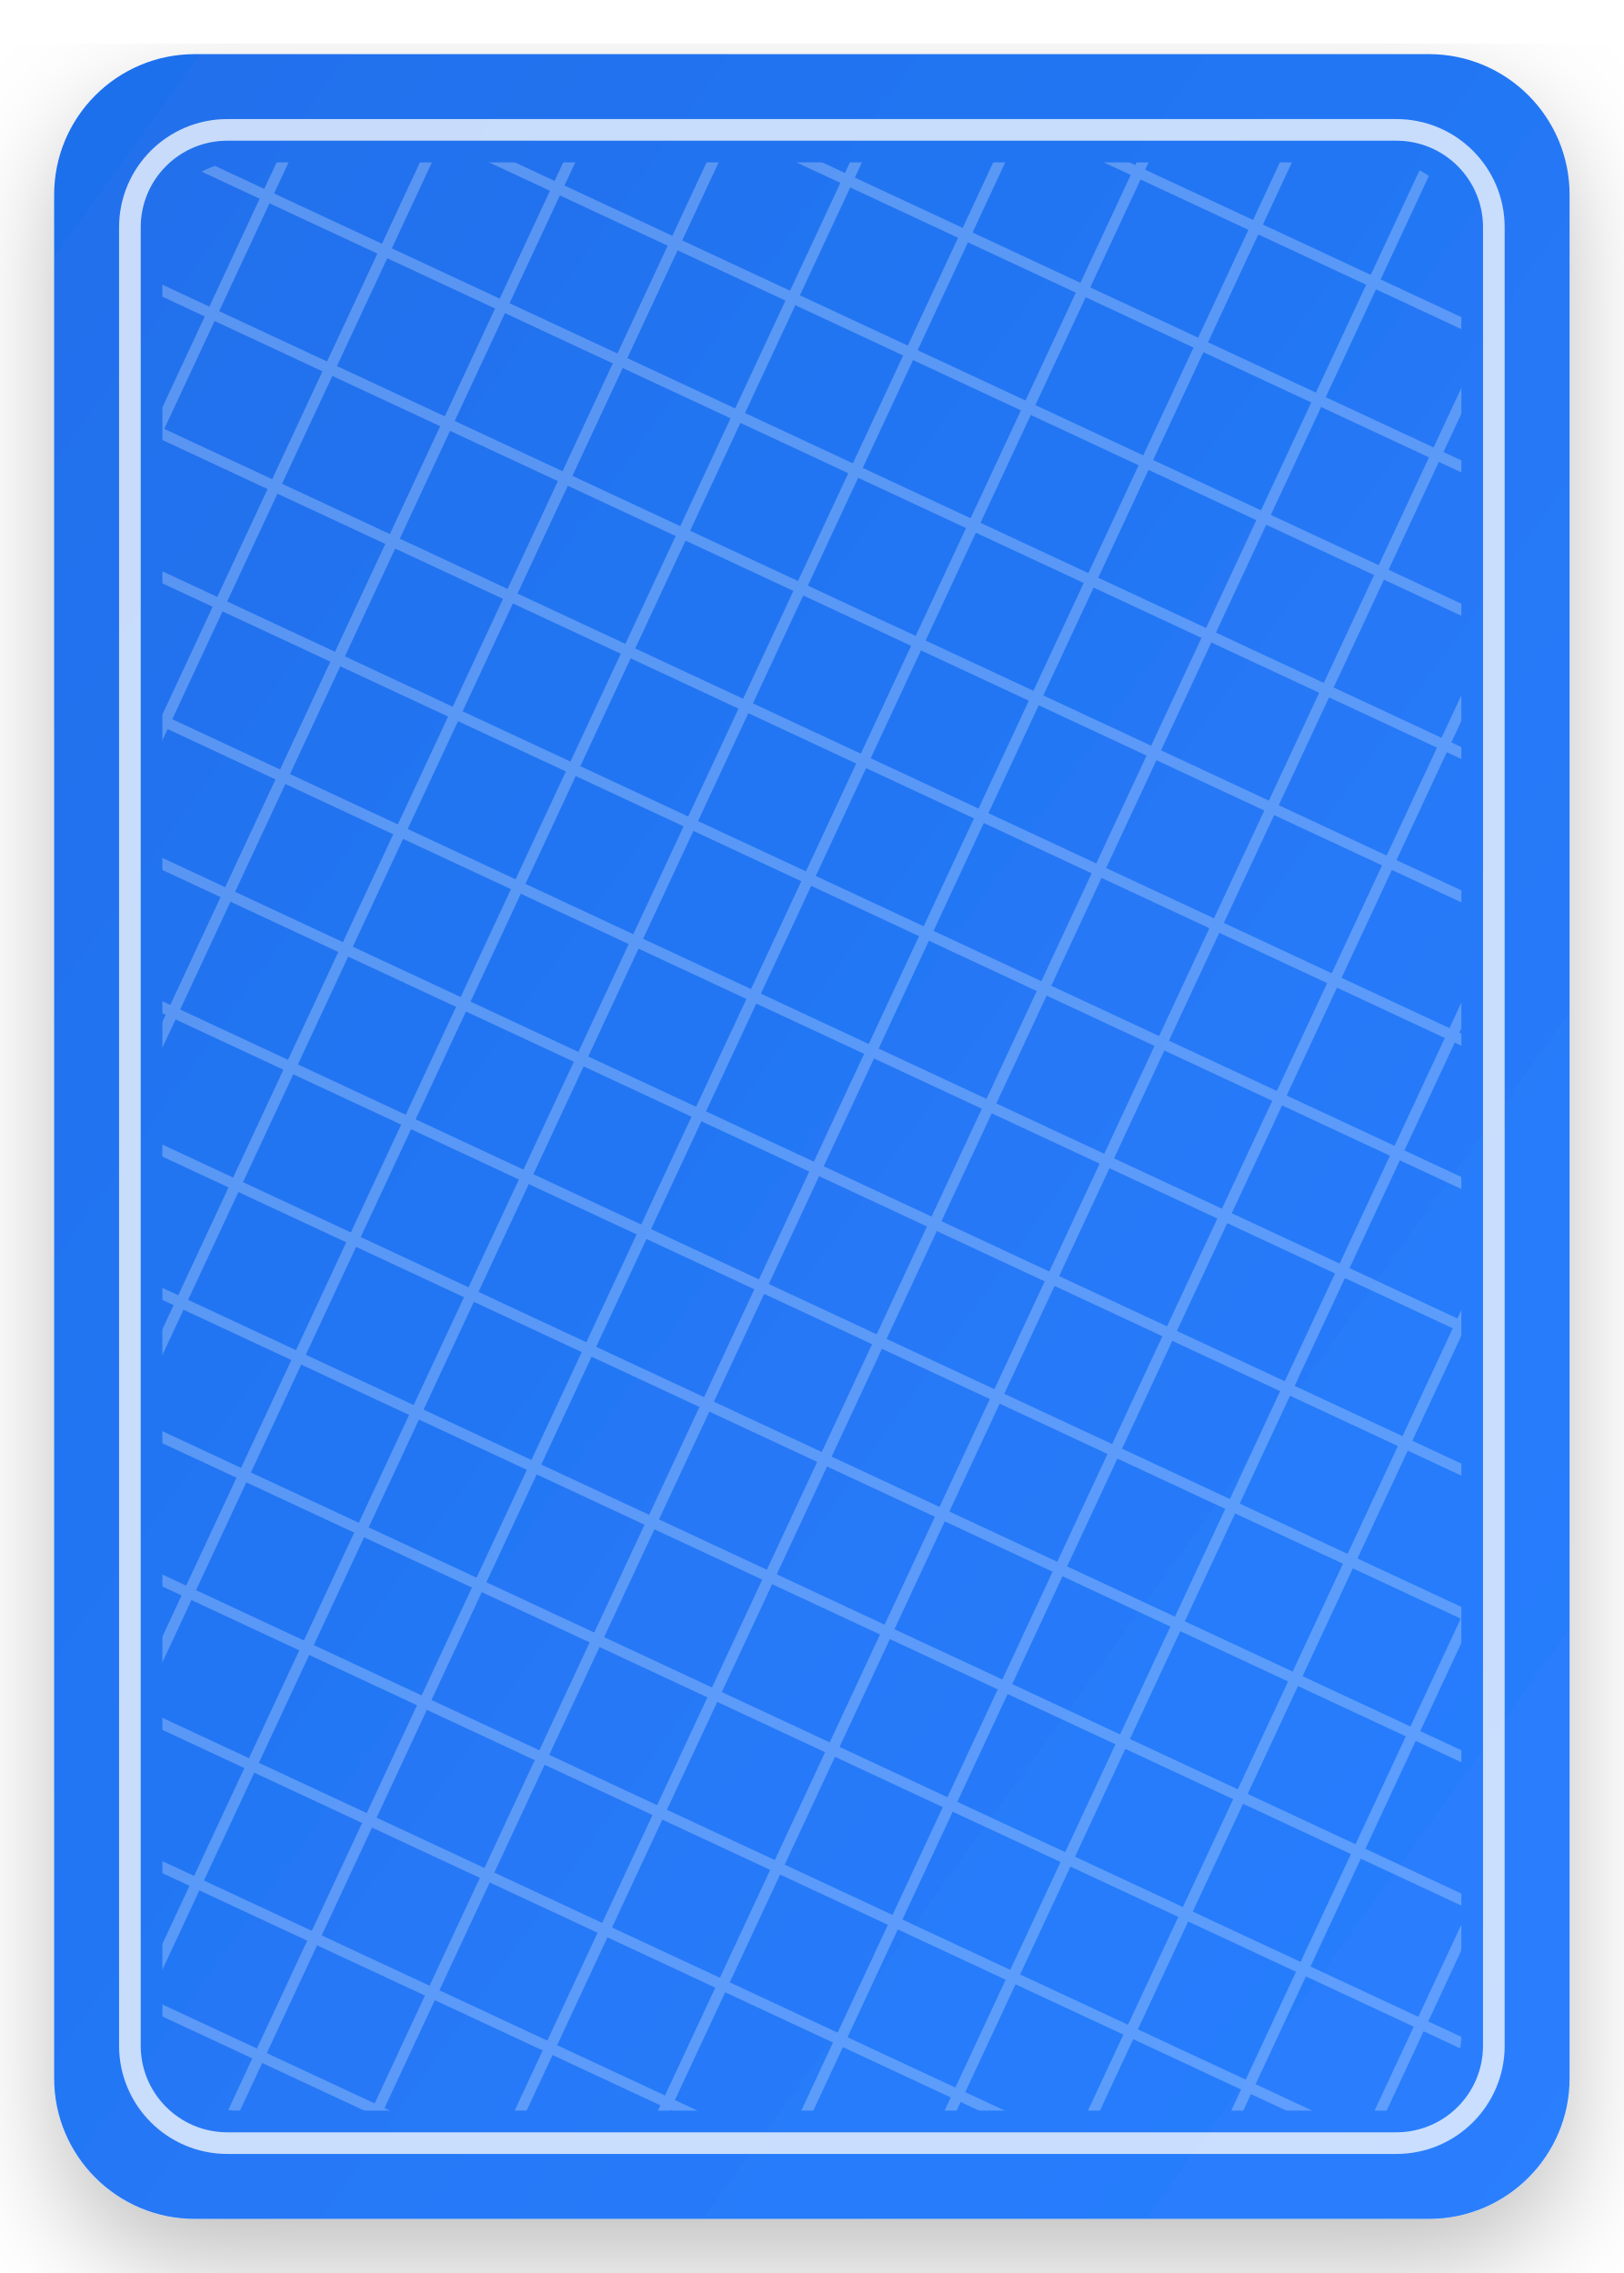
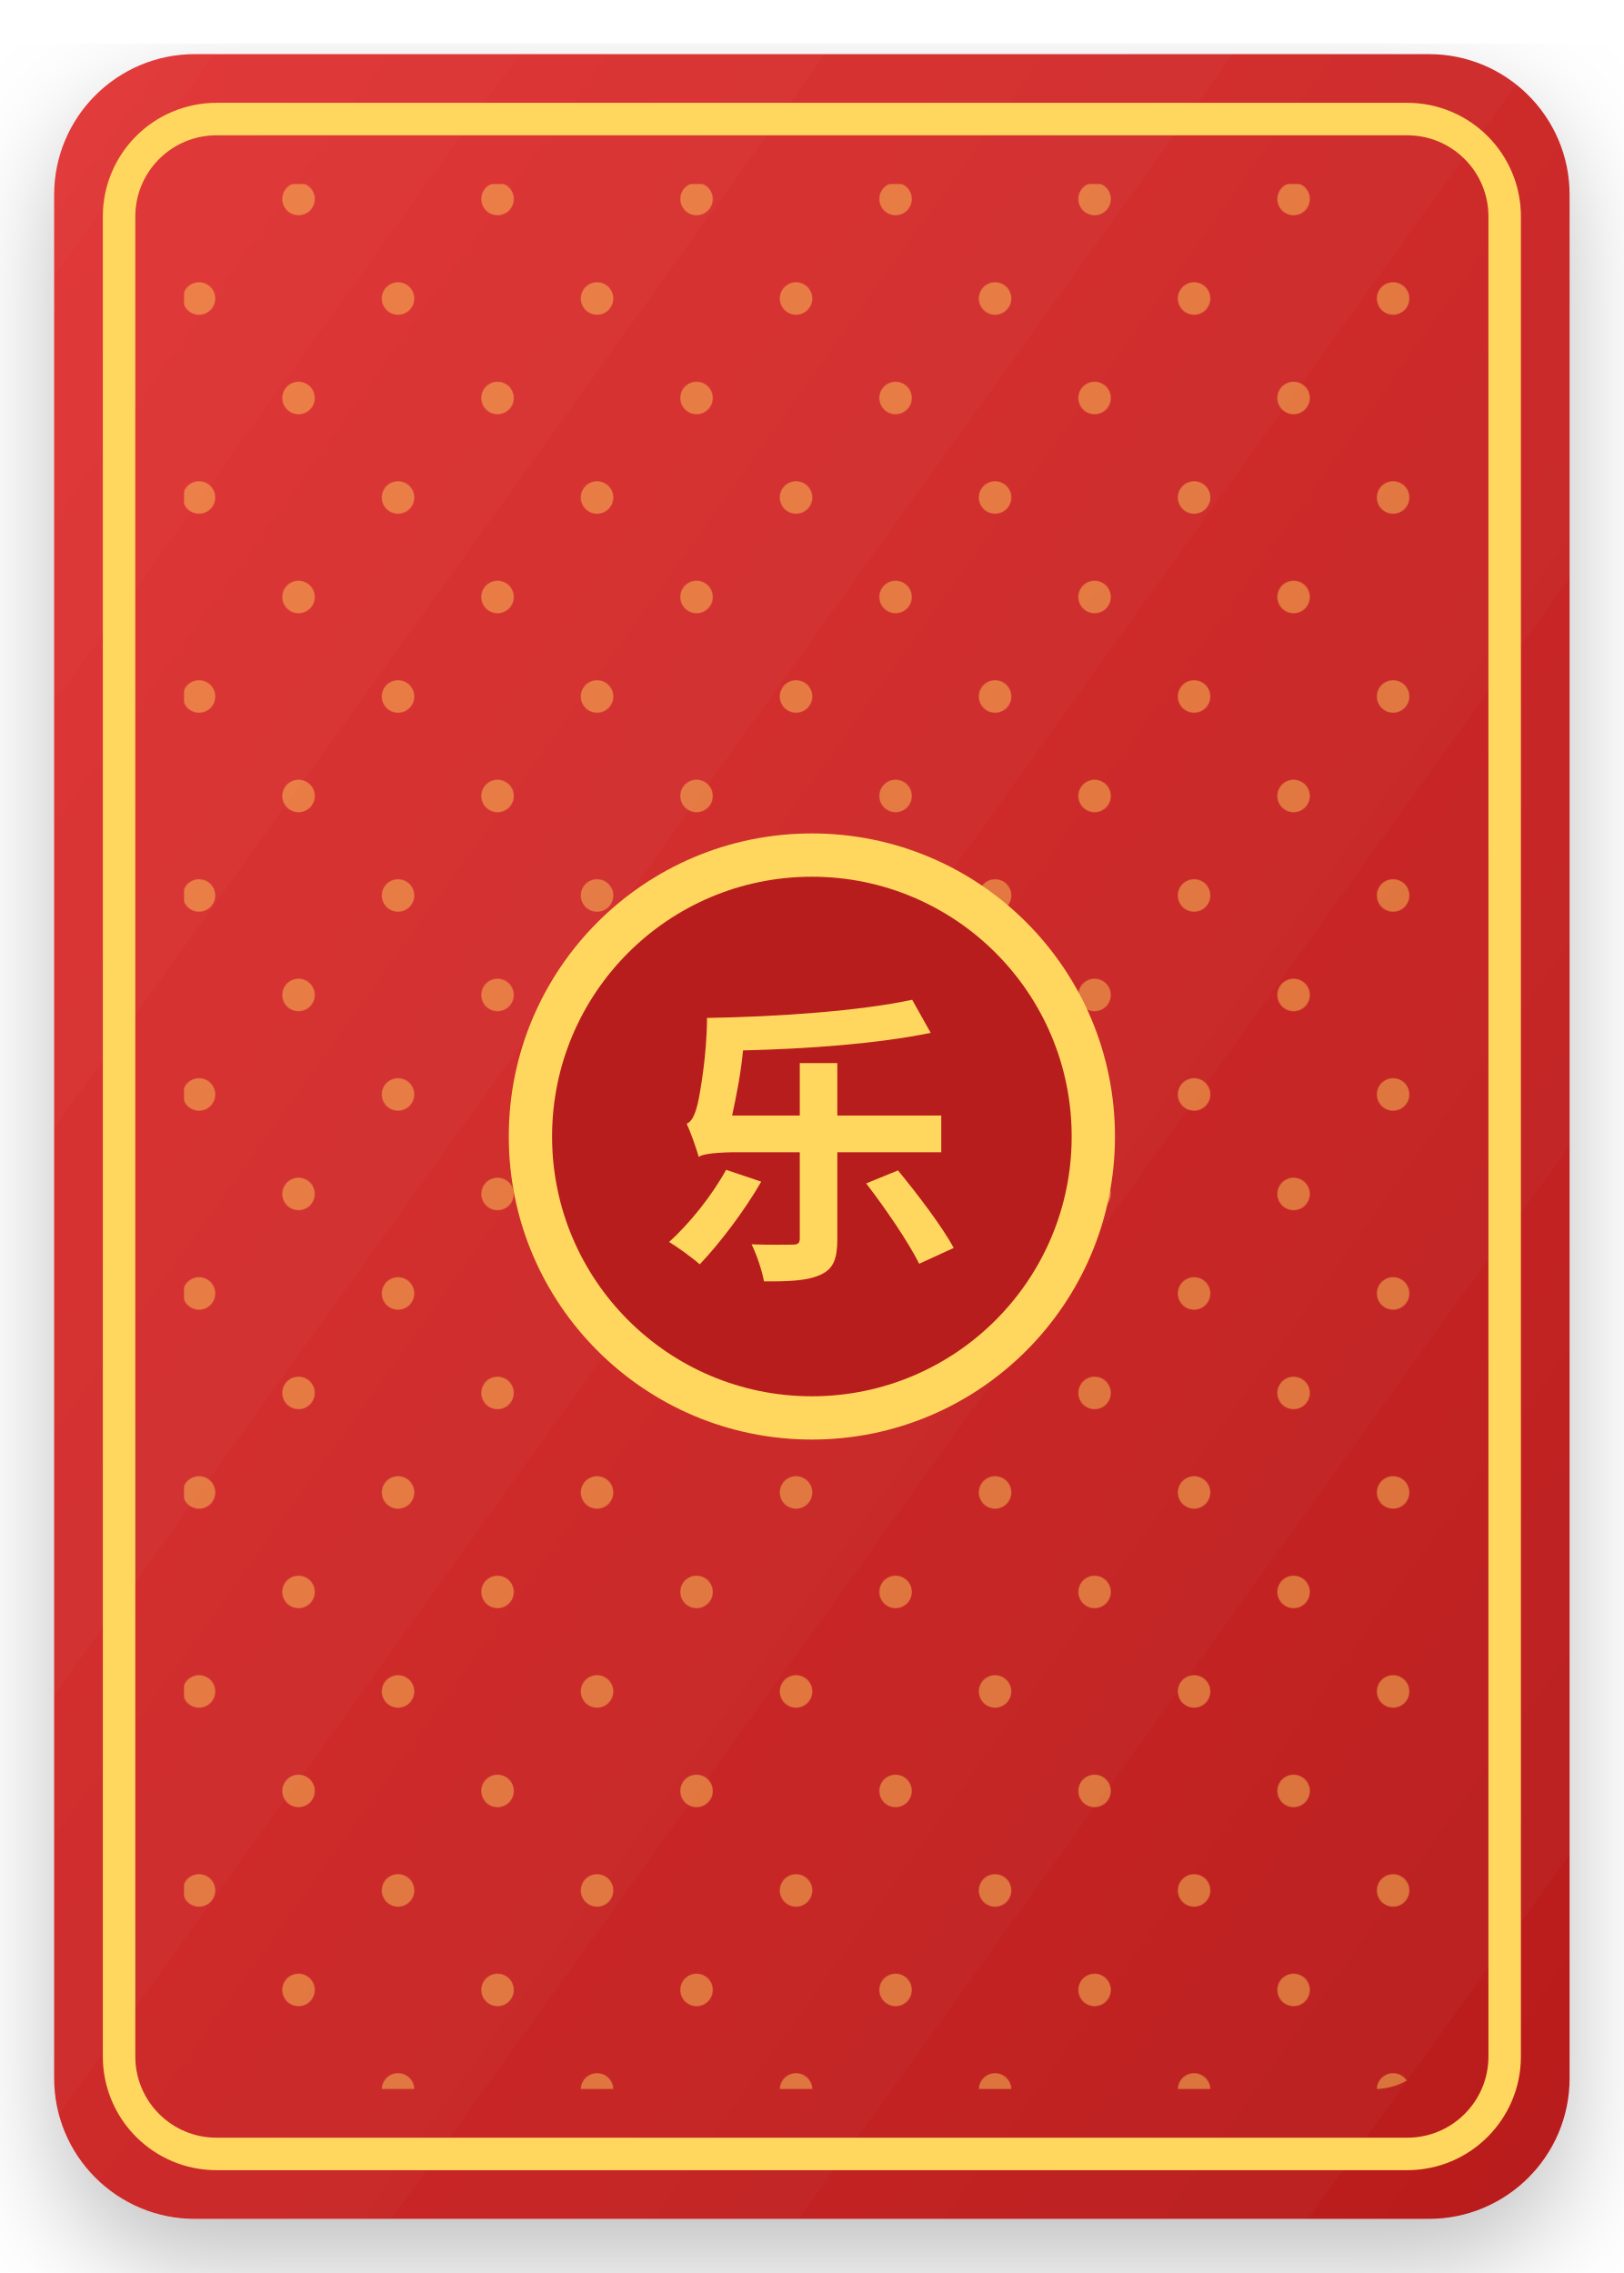
<svg xmlns="http://www.w3.org/2000/svg" width="300" height="420" viewBox="0 0 300 420">
  <defs>
    <linearGradient id="g" x1="0" x2="1" y1="0" y2="1">
-       <stop offset="0" stop-color="#1f6feb" />
-       <stop offset="1" stop-color="#2a7fff" />
+       <stop offset="0" stop-color="#e23b3b" />
+       <stop offset="1" stop-color="#b81d1d" />
    </linearGradient>
-     <pattern id="p" width="24" height="24" patternUnits="userSpaceOnUse" patternTransform="rotate(25)">
-       <rect width="24" height="24" fill="none" />
-       <path d="M0 12h24M12 0v24" stroke="rgba(255,255,255,0.25)" stroke-width="2" />
+     <pattern id="p" width="26" height="26" patternUnits="userSpaceOnUse" patternTransform="rotate(45)">
+       <rect width="26" height="26" fill="none" />
+       <circle cx="13" cy="13" r="3" fill="rgba(255,215,94,0.45)" />
    </pattern>
    <filter id="s" x="-10%" y="-10%" width="120%" height="120%">
      <feDropShadow dx="0" dy="8" stdDeviation="10" flood-color="rgba(0,0,0,0.25)" />
    </filter>
  </defs>
  <rect x="10" y="10" width="280" height="400" rx="26" fill="url(#g)" filter="url(#s)" />
-   <rect x="24" y="24" width="252" height="372" rx="18" fill="none" stroke="rgba(255,255,255,0.75)" stroke-width="4" />
-   <rect x="30" y="30" width="240" height="360" rx="14" fill="url(#p)" />
+   <rect x="22" y="22" width="256" height="376" rx="18" fill="none" stroke="#ffd75e" stroke-width="6" />
+   <rect x="34" y="34" width="232" height="352" rx="12" fill="url(#p)" />
+   <circle cx="150" cy="210" r="56" fill="#ffd75e" />
+   <circle cx="150" cy="210" r="48" fill="#b81d1d" />
+   <text x="150" y="232" text-anchor="middle" font-family="'PingFang SC', sans-serif" font-size="56" font-weight="900" fill="#ffd75e">乐</text>
</svg>
